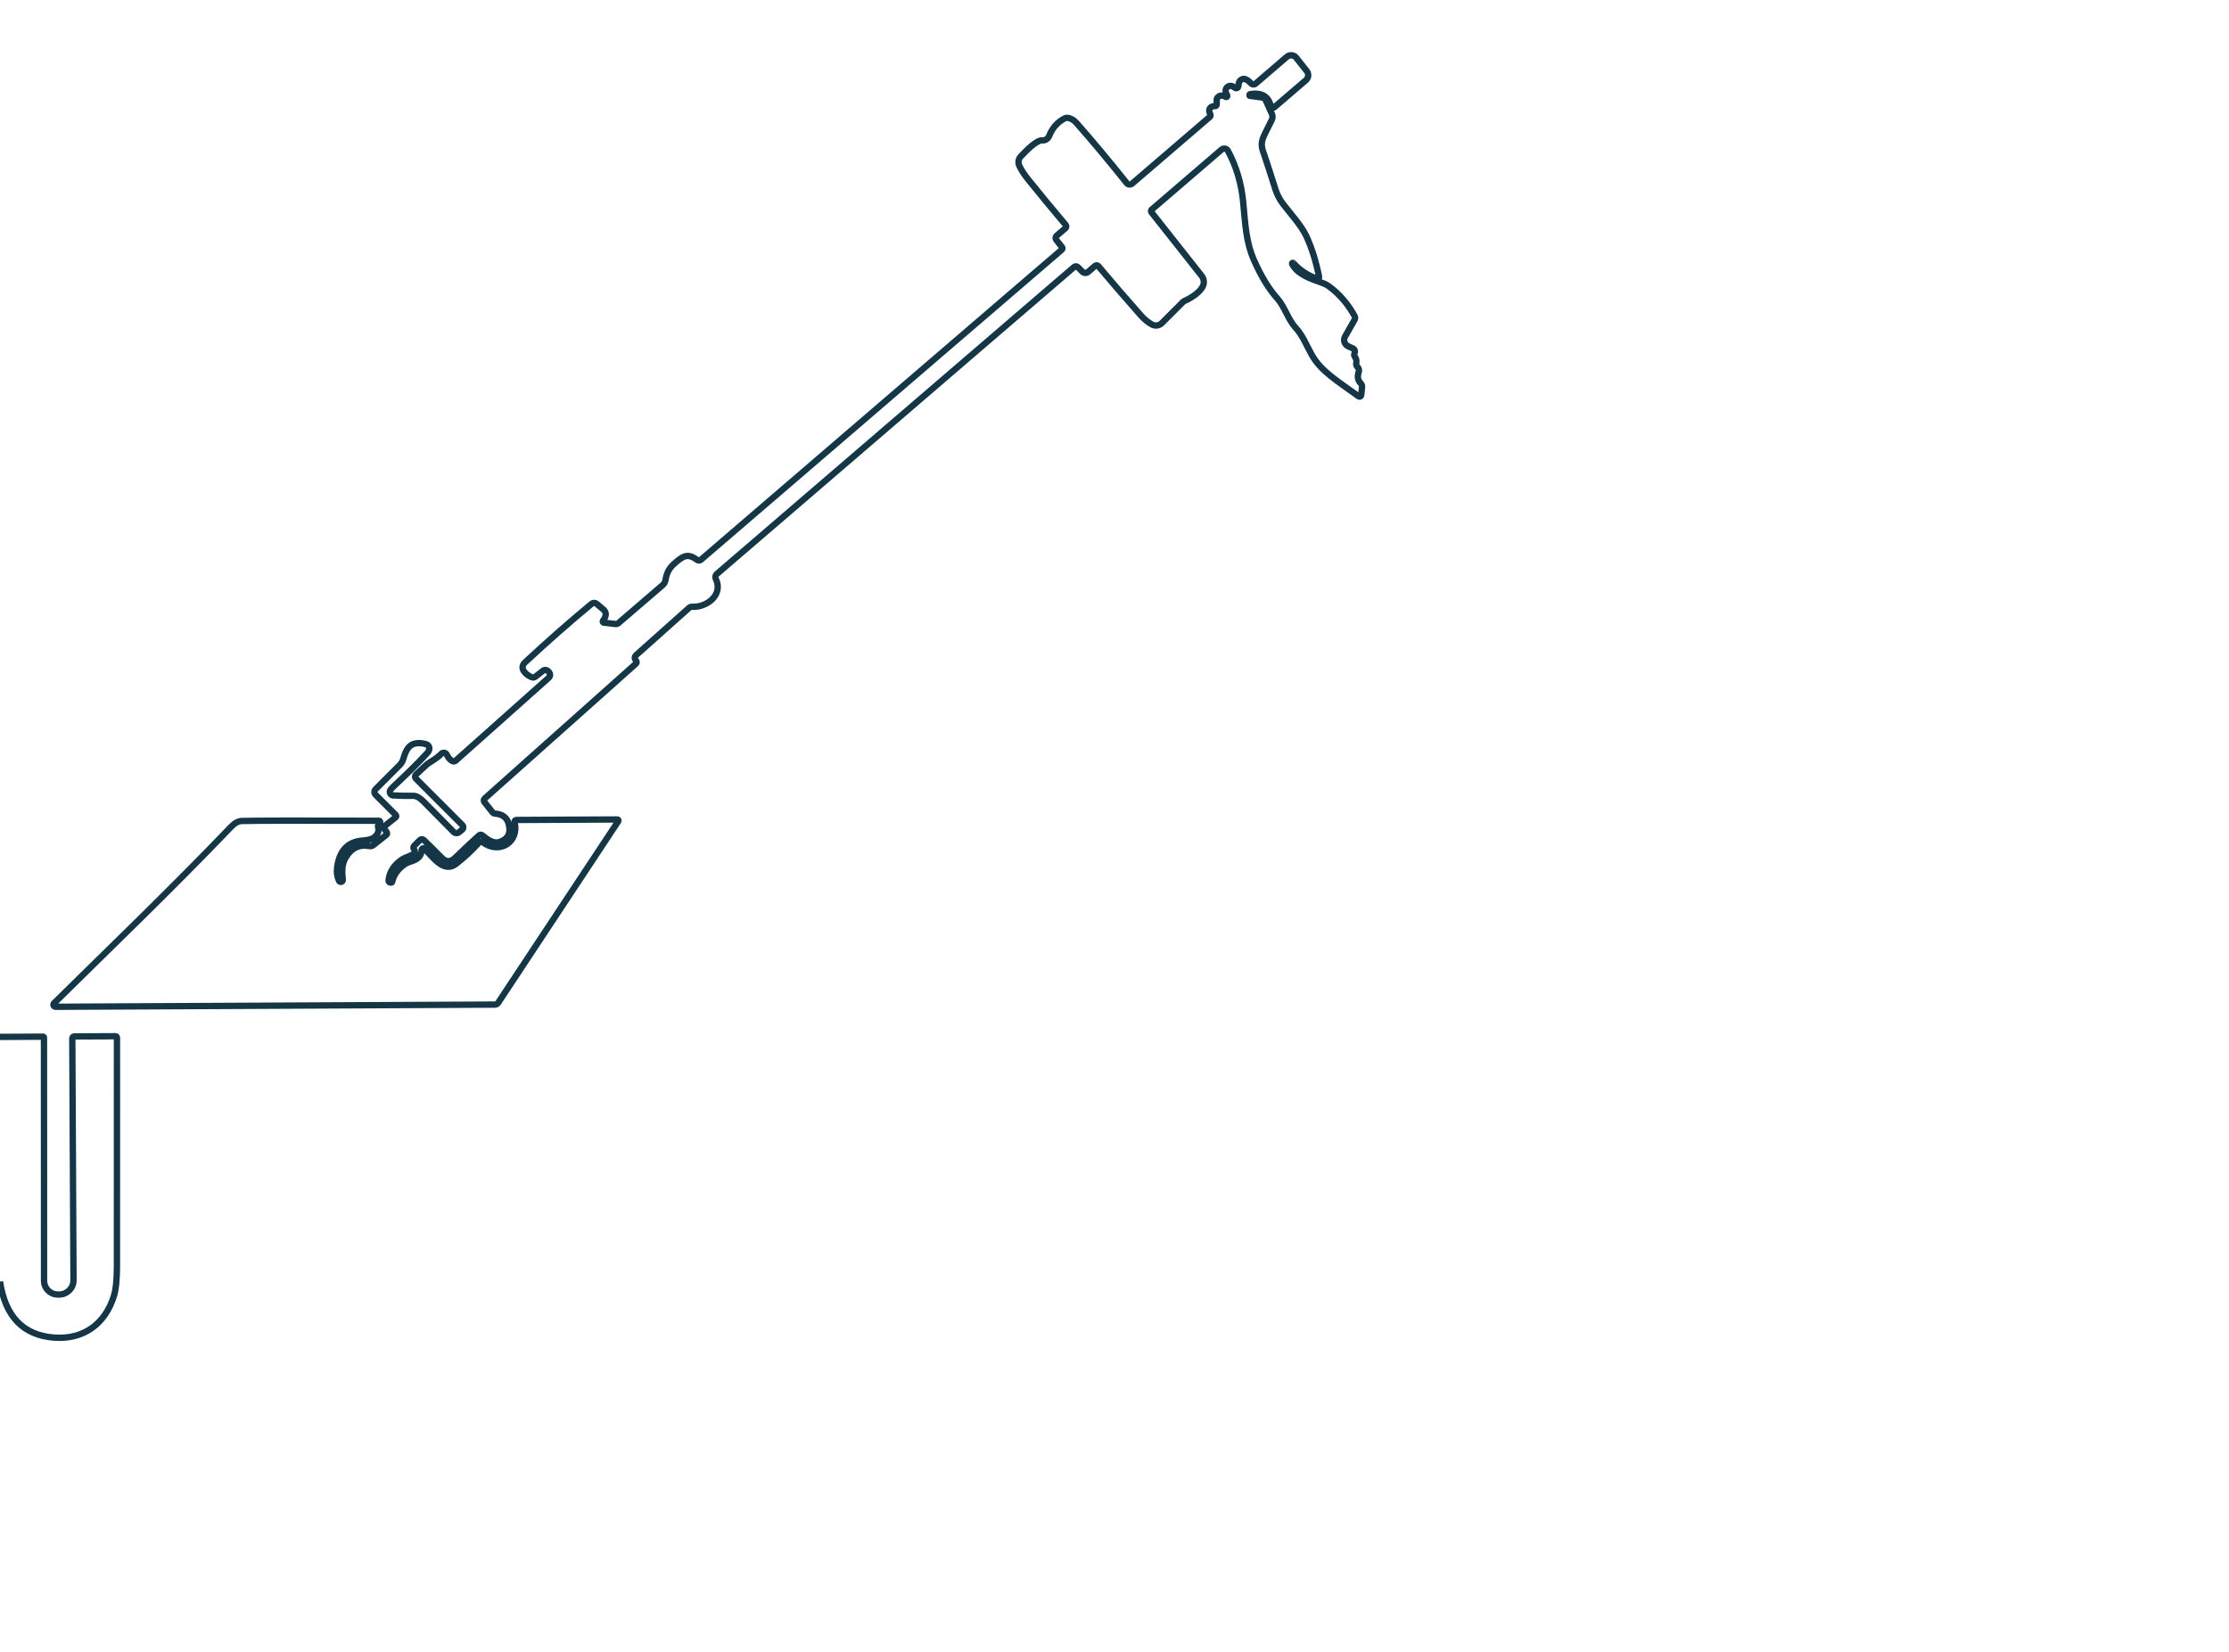
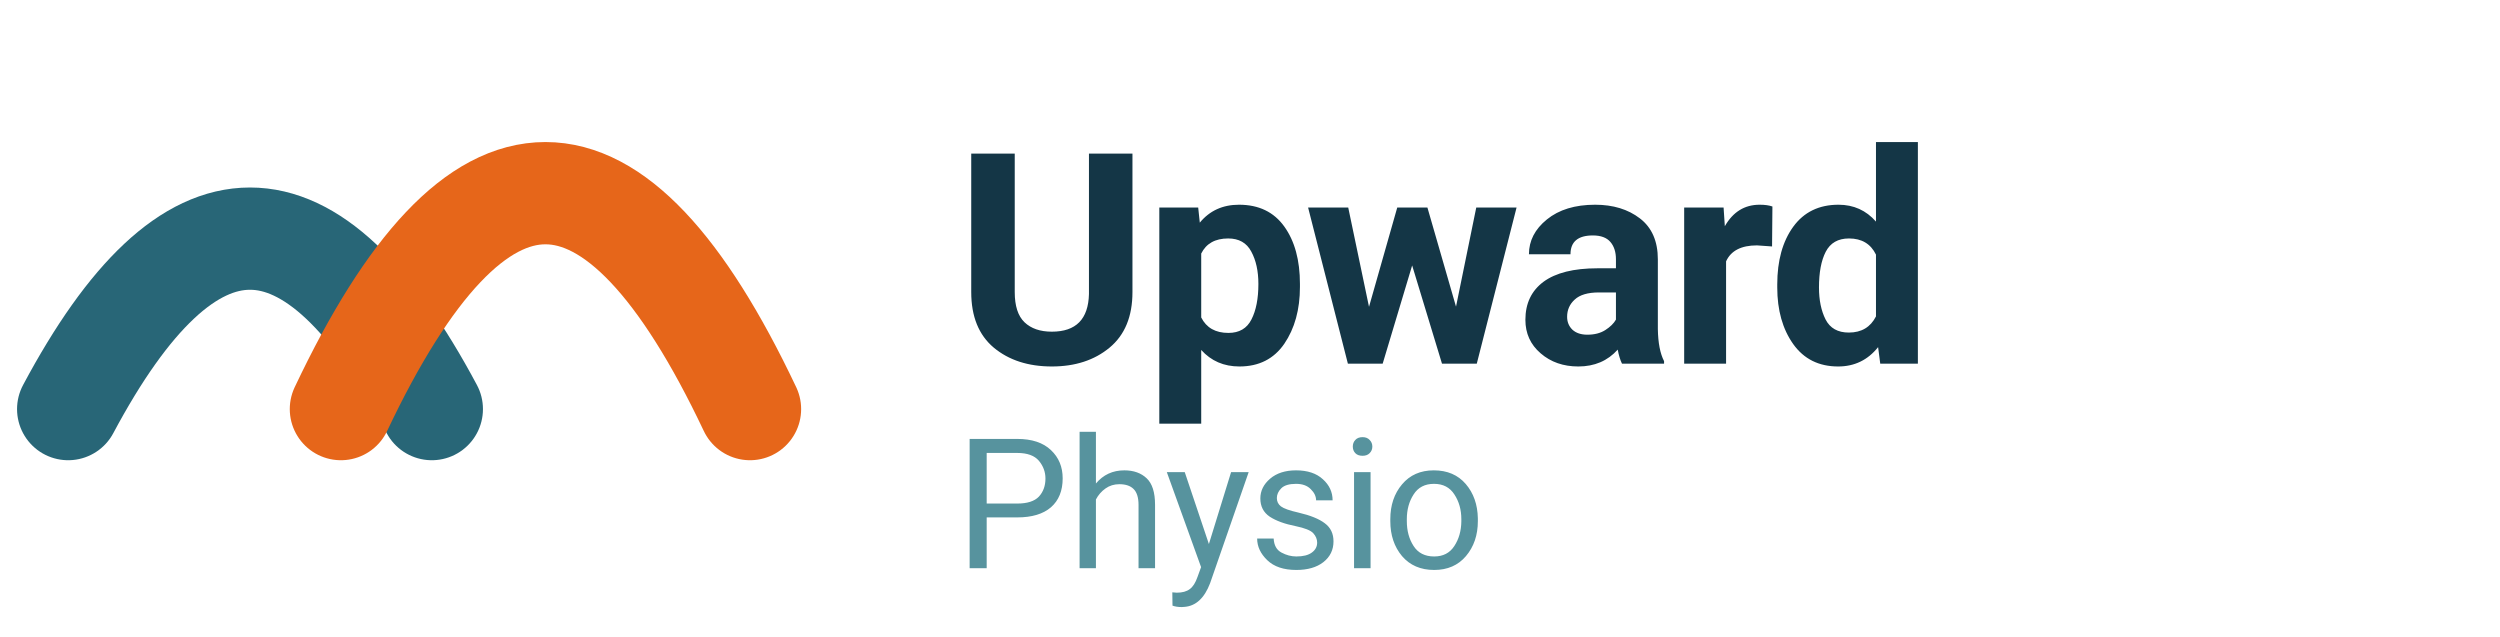
- <svg xmlns="http://www.w3.org/2000/svg" version="1.1" viewBox="0.00 0.00 703.00 521.00">
-   <g stroke-width="2.00" fill="none" stroke-linecap="butt">
-     <path stroke="#143646" vector-effect="non-scaling-stroke" d="   M 0.00 404.23   Q 2.48 420.81 17.07 421.90   C 26.40 422.60 33.23 417.53 35.94 408.71   Q 36.88 405.64 36.88 399.20   Q 36.86 333.52 36.89 327.28   A 0.45 0.44 0.0 0 0 36.44 326.84   L 23.40 326.90   A 0.62 0.61 89.5 0 0 22.80 327.52   L 23.18 403.79   A 4.49 4.49 0.0 0 1 18.75 408.30   L 18.31 408.31   A 4.37 4.36 89.6 0 1 13.89 403.94   L 13.87 327.26   A 0.28 0.28 0.0 0 0 13.58 326.98   L 0.00 327.05" />
-     <path stroke="#143646" vector-effect="non-scaling-stroke" d="   M 407.90 82.96   Q 410.86 86.29 415.34 87.91   A 0.52 0.51 4.3 0 0 416.02 87.33   Q 414.57 80.02 412.04 74.58   C 410.39 71.03 407.05 67.48 404.59 64.24   A 14.81 14.60 18.0 0 1 402.25 59.72   Q 400.12 52.94 398.90 49.35   C 398.21 47.28 397.53 46.01 398.26 43.75   Q 398.55 42.85 401.10 37.83   A 2.15 2.12 -43.9 0 0 401.15 35.98   L 399.19 31.59   A 1.41 1.41 0.0 0 0 398.07 30.75   L 394.13 30.22   A 0.04 0.04 0.0 0 1 394.09 30.19   L 394.07 29.93   A 0.24 0.23 -8.0 0 1 394.27 29.68   Q 399.64 28.82 400.82 33.46   A 0.69 0.69 0.0 0 0 401.94 33.81   L 411.87 25.29   A 2.09 2.09 0.0 0 0 412.14 22.41   L 408.82 18.21   A 2.06 2.06 0.0 0 0 405.86 17.92   L 396.01 26.38   A 1.06 1.06 0.0 0 1 394.53 26.29   Q 392.54 24.07 391.18 25.36   C 390.58 25.94 390.68 26.66 390.53 27.34   A 0.64 0.64 0.0 0 1 389.55 27.73   L 388.93 27.32   A 1.56 1.56 0.0 0 0 386.65 29.25   L 387.05 30.14   A 0.35 0.34 4.1 0 1 386.55 30.57   Q 385.11 29.67 384.09 30.66   A 1.16 1.15 68.6 0 0 383.73 31.50   L 383.74 32.97   A 0.50 0.50 0.0 0 1 383.24 33.47   Q 381.78 33.46 381.43 34.52   Q 381.28 35.00 381.45 35.39   Q 381.52 35.54 381.75 36.18   A 0.61 0.60 -31.3 0 1 381.58 36.85   L 357.06 57.91   A 1.19 1.19 0.0 0 1 355.36 57.75   Q 346.95 47.22 339.50 38.77   Q 338.33 37.44 336.78 37.17   A 1.54 1.52 36.0 0 0 335.85 37.31   Q 332.43 39.05 330.91 42.83   A 2.24 1.84 -74.6 0 1 328.89 44.26   C 326.93 44.05 323.59 47.62 321.95 49.33   A 2.64 2.63 -35.3 0 0 321.45 52.22   Q 322.30 54.15 324.33 56.67   Q 330.23 63.99 336.11 70.94   A 0.75 0.74 49.4 0 1 336.03 71.98   L 333.23 74.38   A 0.91 0.90 -39.6 0 0 333.11 75.63   L 334.97 77.99   A 0.55 0.55 0.0 0 1 334.90 78.74   L 221.06 176.55   A 0.99 0.99 0.0 0 1 219.83 176.59   C 216.76 174.28 215.28 175.52 212.66 177.78   Q 210.37 179.75 209.92 182.83   A 2.83 2.82 73.8 0 1 208.97 184.57   L 194.96 196.61   A 0.96 0.94 -61.2 0 1 194.23 196.83   L 190.45 196.41   A 0.40 0.40 0.0 0 1 190.18 195.77   Q 191.85 193.62 190.29 192.24   Q 189.24 191.30 188.17 190.44   A 1.23 1.23 0.0 0 0 186.61 190.44   Q 176.43 198.84 165.58 208.93   C 163.61 210.76 165.86 212.92 167.74 213.61   A 1.18 1.18 0.0 0 0 168.88 213.43   L 171.20 211.60   A 1.27 1.26 49.8 0 1 172.93 211.75   L 173.14 211.99   A 1.28 1.27 48.3 0 1 173.04 213.80   L 143.73 239.92   A 0.93 0.91 36.1 0 1 142.72 240.07   Q 141.65 239.58 140.91 238.03   A 1.06 1.06 0.0 0 0 139.17 237.78   Q 138.24 238.82 135.32 240.62   A 5.44 5.32 -81.6 0 0 134.36 241.35   L 131.17 244.32   A 0.87 0.86 46.1 0 0 131.15 245.57   L 145.82 260.24   A 0.99 0.99 0.0 0 1 145.73 261.72   L 144.72 262.53   A 1.23 1.23 0.0 0 1 143.09 262.43   Q 138.64 257.93 133.66 252.89   Q 131.81 251.01 130.43 251.02   Q 127.11 251.07 123.97 250.88   A 1.10 1.10 0.0 0 1 123.03 249.35   Q 123.24 248.88 124.22 247.97   Q 131.26 241.38 134.91 237.33   A 1.75 1.49 -46.5 0 0 135.03 235.11   Q 134.61 234.68 133.27 234.48   C 129.28 233.90 128.11 236.20 127.18 239.43   A 4.36 4.31 75.8 0 1 126.08 241.30   L 118.46 248.92   A 1.26 1.25 45.2 0 0 118.46 250.69   L 124.83 257.06   A 0.49 0.49 0.0 0 1 124.79 257.79   L 121.68 260.25   A 1.15 1.14 -38.4 0 0 121.49 261.85   L 121.93 262.41   A 0.67 0.66 -38.7 0 1 121.82 263.35   L 117.75 266.56   A 1.57 1.55 -58.7 0 1 116.52 266.87   Q 111.57 265.95 108.89 270.73   C 107.76 272.74 107.85 275.14 108.11 277.48   A 0.63 0.63 0.0 0 1 106.92 277.82   Q 106.00 275.87 106.33 273.54   Q 107.44 265.65 114.29 265.14   Q 116.97 264.94 117.96 264.17   Q 119.88 262.67 119.20 260.71   Q 119.12 260.48 119.50 260.01   Q 119.86 259.57 119.91 259.32   A 0.37 0.37 0.0 0 0 119.55 258.88   Q 82.91 258.77 76.25 258.95   Q 74.59 258.99 72.84 260.83   C 54.39 280.13 33.32 300.35 17.04 316.44   A 0.65 0.65 0.0 0 0 17.50 317.55   L 156.10 316.86   A 1.23 1.23 0.0 0 0 157.10 316.32   L 195.00 259.01   A 0.35 0.35 0.0 0 0 194.71 258.47   L 162.83 258.63   A 0.56 0.56 0.0 0 0 162.29 259.32   C 163.84 265.64 157.51 269.56 152.31 265.70   A 0.97 0.97 0.0 0 0 151.02 265.82   Q 147.47 269.69 143.77 272.52   C 139.95 275.44 136.57 270.36 133.84 267.69   A 0.50 0.50 0.0 0 0 132.99 268.02   C 132.84 270.86 130.89 271.27 128.50 272.12   A 2.99 2.47 -64.5 0 0 128.07 272.32   Q 124.49 274.60 123.68 278.17   A 0.31 0.30 9.6 0 1 123.35 278.40   L 123.08 278.37   A 0.61 0.61 0.0 0 1 122.54 277.70   Q 122.96 273.73 126.69 271.15   C 127.84 270.35 130.21 269.84 130.71 269.04   Q 131.04 268.50 130.56 267.87   A 0.82 0.82 0.0 0 1 130.63 266.78   L 132.45 264.95   A 0.86 0.86 0.0 0 1 133.65 264.94   Q 136.28 267.47 139.30 270.56   Q 141.37 272.68 143.56 270.56   Q 148.74 265.55 151.14 263.46   A 0.74 0.73 44.0 0 1 152.08 263.45   C 153.62 264.70 155.55 266.20 157.46 265.59   Q 160.88 264.51 160.67 261.34   Q 160.38 256.86 155.97 256.60   A 0.79 0.77 72.2 0 1 155.40 256.30   L 152.76 252.96   A 0.80 0.79 -39.9 0 1 152.86 251.87   L 200.56 209.34   A 0.65 0.65 0.0 0 0 200.63 208.43   Q 200.41 208.17 200.31 207.96   A 1.09 1.09 0.0 0 1 200.57 206.68   L 217.30 191.76   A 1.51 1.49 -64.2 0 1 218.37 191.38   C 222.94 191.62 228.19 187.59 225.75 182.59   A 1.29 1.28 -33.5 0 1 226.07 181.05   L 338.78 84.20   A 0.86 0.85 47.1 0 1 339.93 84.25   L 341.38 85.70   A 1.32 1.32 0.0 0 0 343.17 85.77   L 345.41 83.84   A 0.69 0.68 -40.0 0 1 346.38 83.92   Q 352.55 91.26 359.79 99.46   Q 361.34 101.23 363.25 102.32   A 2.65 2.64 37.4 0 0 366.44 101.90   L 373.17 95.17   A 0.76 0.70 -77.0 0 1 373.45 94.98   C 375.39 94.17 378.25 92.38 379.29 90.44   A 3.15 3.14 -50.0 0 0 378.99 87.00   L 363.15 66.95   A 0.61 0.61 0.0 0 1 363.24 66.11   L 385.27 47.18   A 1.31 1.31 0.0 0 1 387.28 47.56   Q 391.21 54.91 392.06 63.53   C 392.77 70.67 392.88 76.19 395.58 82.26   Q 398.92 89.74 402.74 94.00   C 405.25 96.80 406.11 100.60 408.61 103.35   C 410.98 105.96 411.78 108.50 413.76 111.99   C 416.69 117.15 421.72 120.10 428.49 125.01   A 0.51 0.51 0.0 0 0 429.30 124.66   L 429.58 122.13   A 1.47 1.45 26.3 0 0 429.17 120.94   Q 427.77 119.51 428.51 117.33   A 1.49 1.45 44.2 0 0 428.48 116.27   Q 428.37 115.99 428.00 115.60   Q 427.63 115.20 427.77 114.34   Q 427.93 113.38 427.24 112.40   Q 426.99 112.05 427.17 111.56   Q 427.36 111.03 427.31 110.65   Q 427.24 110.09 426.35 109.74   Q 425.35 109.34 424.89 109.04   A 2.16 2.15 31.5 0 1 424.20 106.18   L 427.25 100.79   A 1.08 1.07 45.8 0 0 427.26 99.74   Q 424.02 93.88 419.14 90.33   A 8.07 8.01 -17.1 0 0 417.08 89.25   C 413.42 87.96 409.10 86.52 407.51 83.22   A 0.24 0.24 0.0 0 1 407.90 82.96" />
+ <svg xmlns="http://www.w3.org/2000/svg" viewBox="0 0 220 56" role="img" aria-label="Upward Physio">
+   <g fill="none" stroke-linecap="round">
+     <path d="M6 36 Q22 6 38 36" stroke="#286677" stroke-width="9" />
+     <path d="M30 36 Q48 -2 66 36" stroke="#e6661a" stroke-width="9" />
  </g>
+   <text x="84" y="32" font-family="system-ui,-apple-system,'Segoe UI',Roboto,sans-serif" font-size="26" font-weight="700" fill="#143646" letter-spacing="-0.5">Upward</text>
+   <text x="84" y="50" font-family="system-ui,-apple-system,'Segoe UI',Roboto,sans-serif" font-size="16" font-weight="400" fill="#57939e" letter-spacing="-0.2">Physio</text>
</svg>
